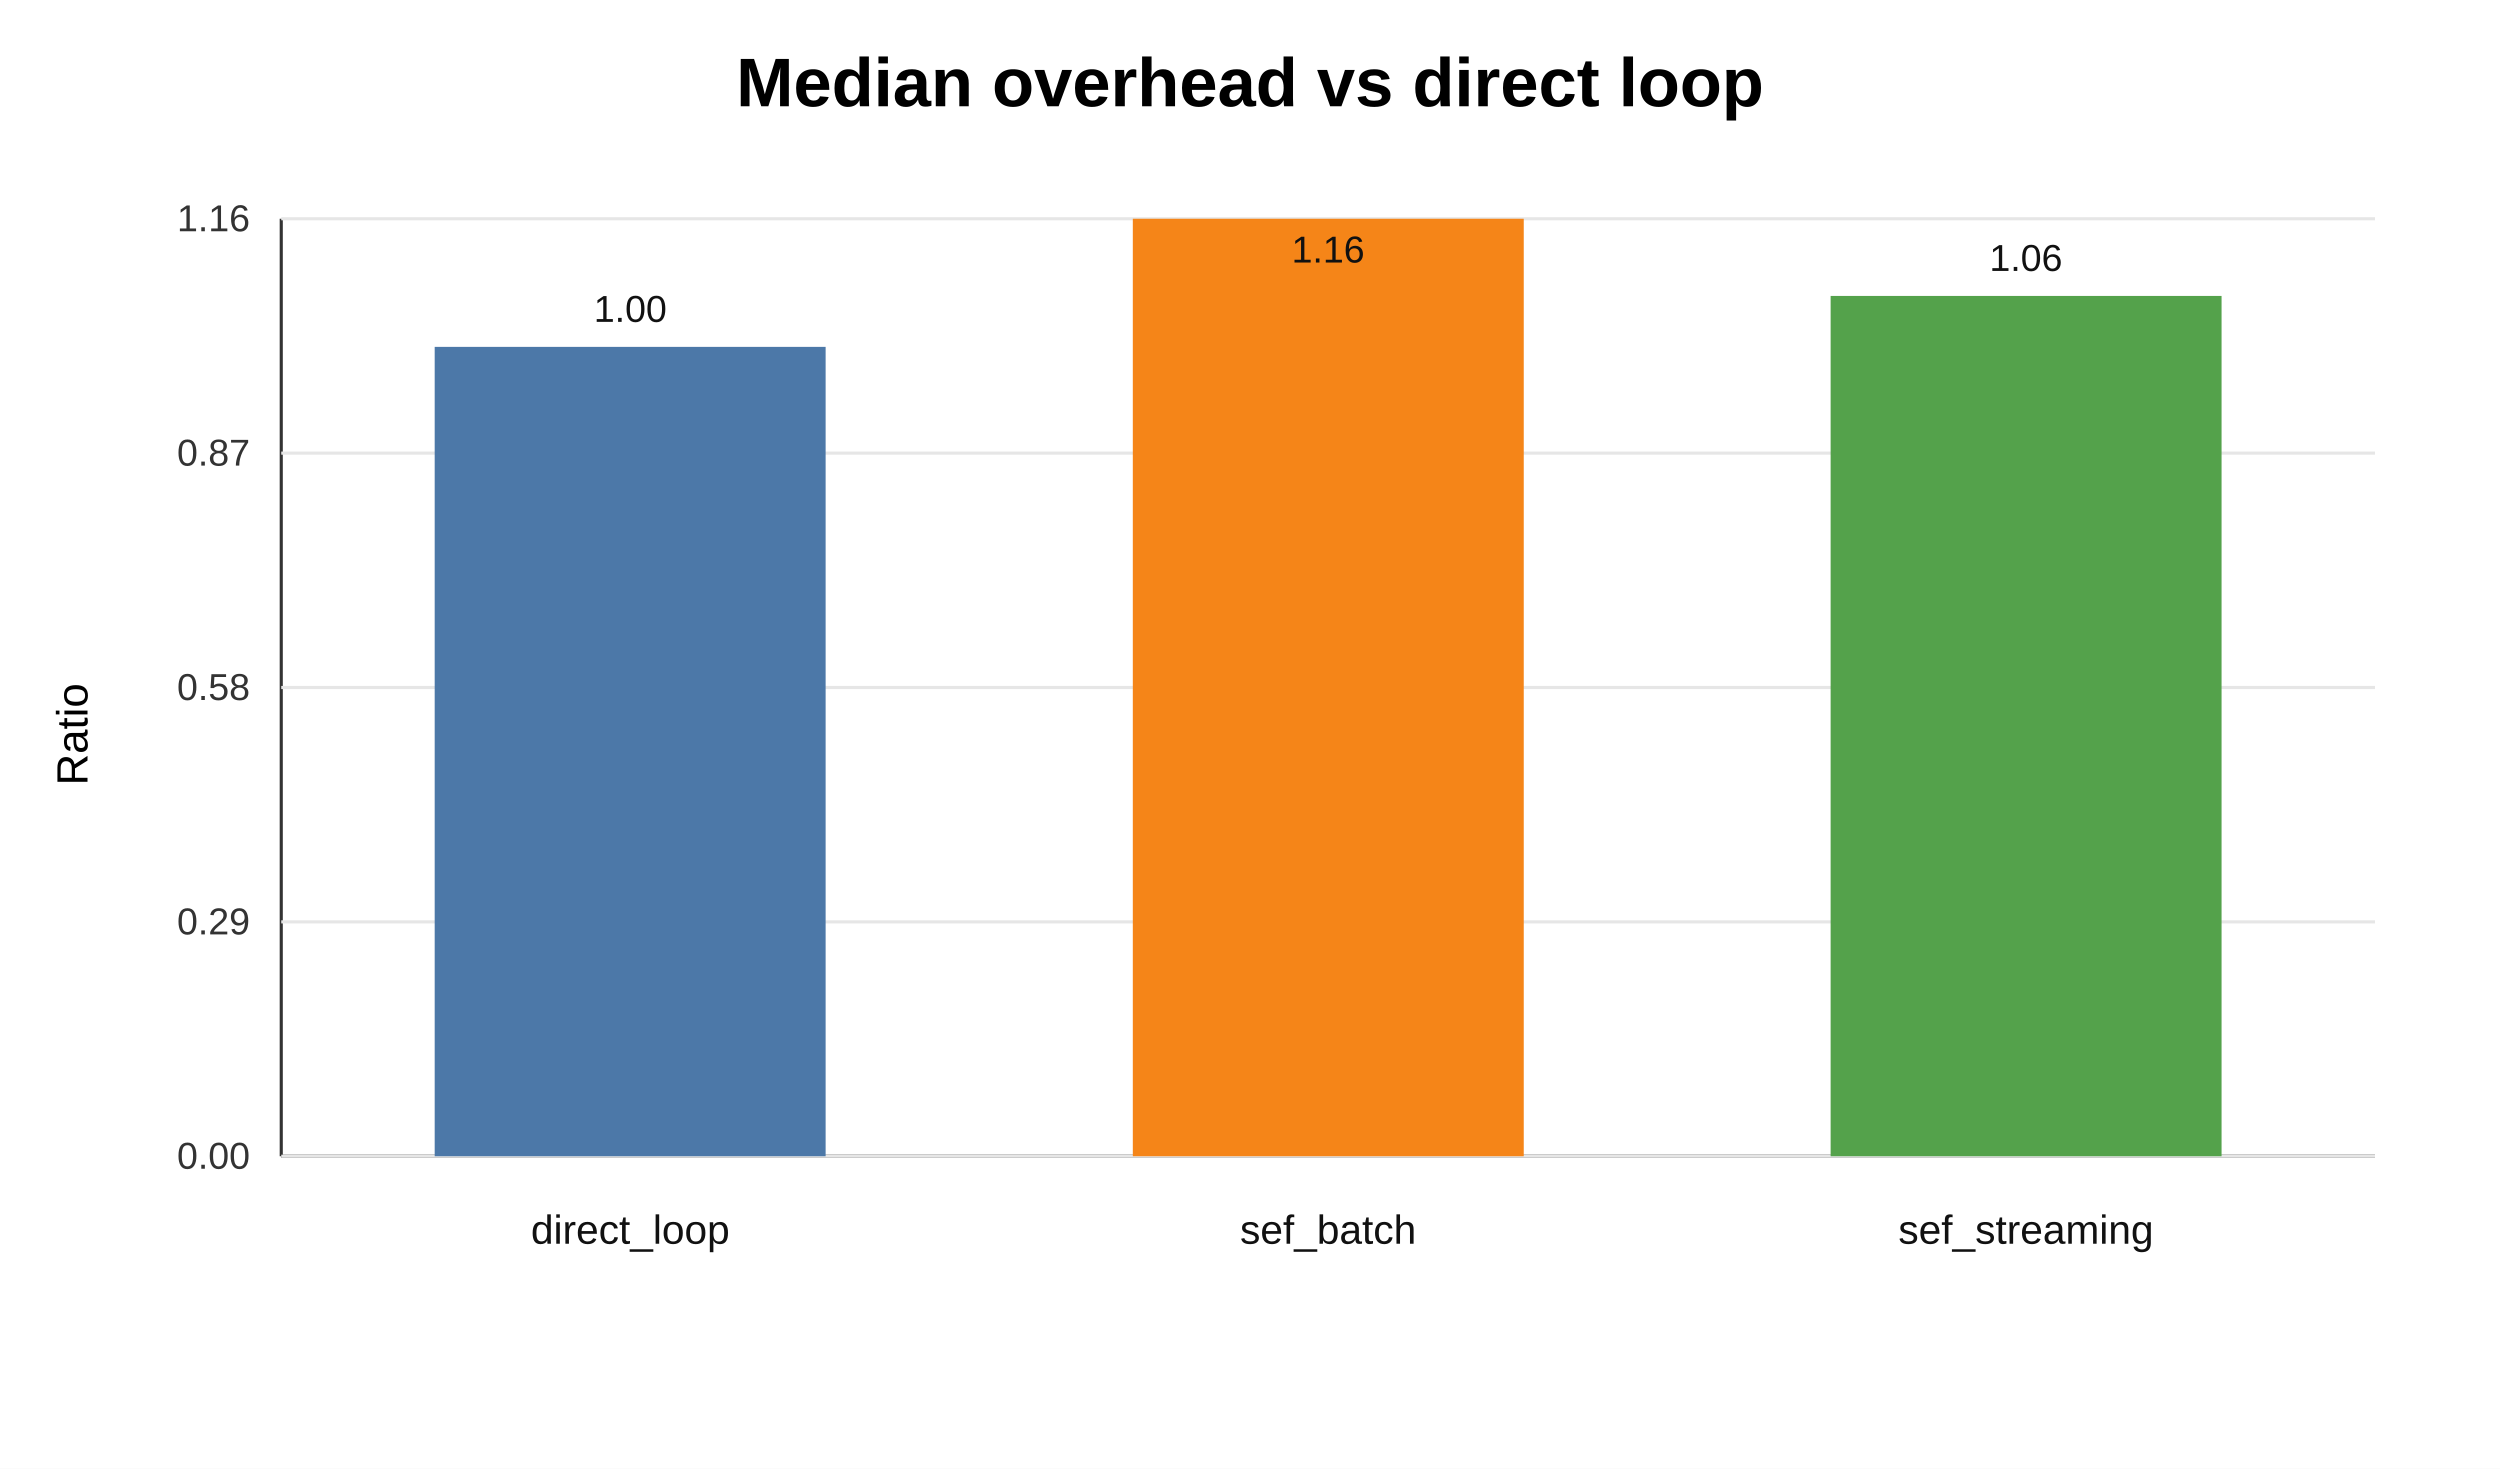
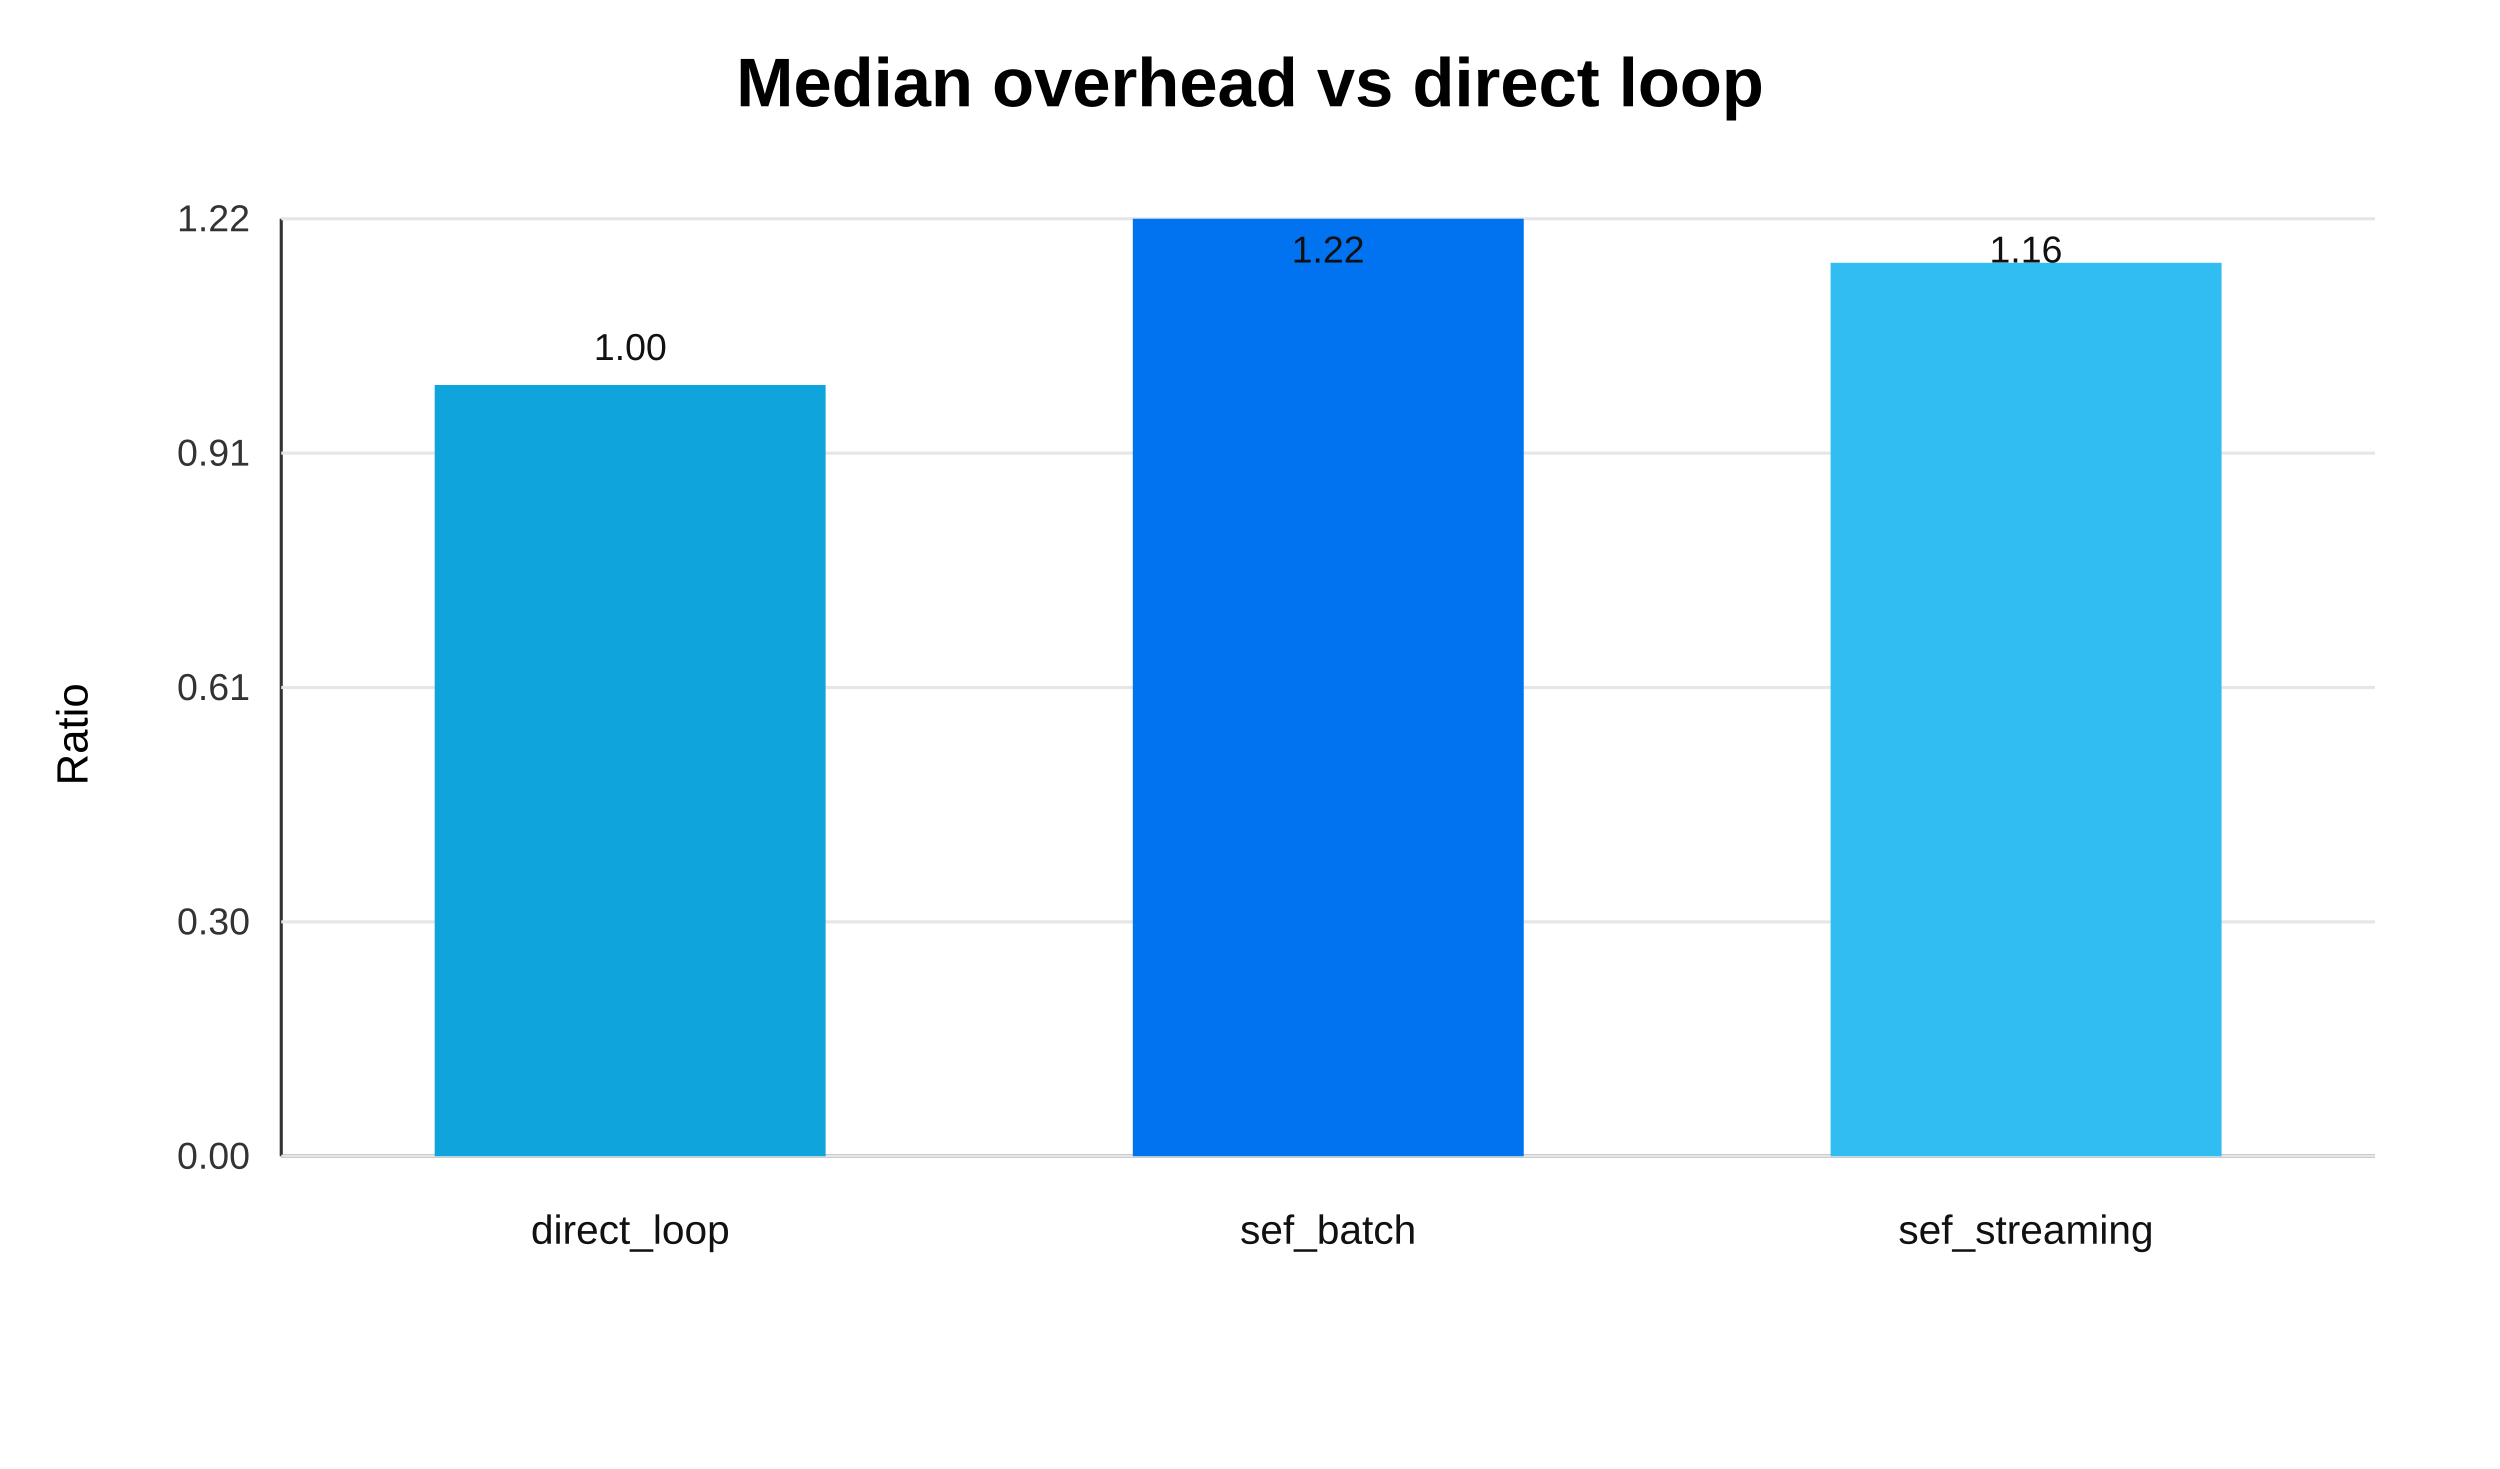
<svg xmlns="http://www.w3.org/2000/svg" width="800" height="470" viewBox="0 0 800 470">
  <rect width="100%" height="100%" fill="#ffffff" />
  <text x="400.0" y="34" text-anchor="middle" font-family="Arial" font-size="22" font-weight="700">Median overhead vs direct loop</text>
  <text x="28" y="235.0" transform="rotate(-90 28 235.0)" text-anchor="middle" font-family="Arial" font-size="14">Ratio</text>
  <line x1="90" y1="370" x2="760" y2="370" stroke="#333" stroke-width="1" />
  <line x1="90" y1="70" x2="90" y2="370" stroke="#333" stroke-width="1" />
  <line x1="90" y1="370.0" x2="760" y2="370.0" stroke="#e6e6e6" stroke-width="1" />
  <text x="80" y="374.0" text-anchor="end" font-family="Arial" font-size="12" fill="#333">0.00</text>
  <line x1="90" y1="295.0" x2="760" y2="295.0" stroke="#e6e6e6" stroke-width="1" />
-   <text x="80" y="299.0" text-anchor="end" font-family="Arial" font-size="12" fill="#333">0.29</text>
+   <text x="80" y="299.0" text-anchor="end" font-family="Arial" font-size="12" fill="#333">0.30</text>
  <line x1="90" y1="220.0" x2="760" y2="220.0" stroke="#e6e6e6" stroke-width="1" />
-   <text x="80" y="224.0" text-anchor="end" font-family="Arial" font-size="12" fill="#333">0.58</text>
+   <text x="80" y="224.0" text-anchor="end" font-family="Arial" font-size="12" fill="#333">0.61</text>
  <line x1="90" y1="145.0" x2="760" y2="145.0" stroke="#e6e6e6" stroke-width="1" />
-   <text x="80" y="149.0" text-anchor="end" font-family="Arial" font-size="12" fill="#333">0.87</text>
+   <text x="80" y="149.0" text-anchor="end" font-family="Arial" font-size="12" fill="#333">0.91</text>
  <line x1="90" y1="70.0" x2="760" y2="70.0" stroke="#e6e6e6" stroke-width="1" />
-   <text x="80" y="74.0" text-anchor="end" font-family="Arial" font-size="12" fill="#333">1.16</text>
-   <rect x="139.1" y="111.0" width="125.1" height="259.0" fill="#4C78A8" />
-   <text x="201.7" y="103.0" text-anchor="middle" font-family="Arial" font-size="12" fill="#111">1.00</text>
+   <text x="80" y="74.0" text-anchor="end" font-family="Arial" font-size="12" fill="#333">1.22</text>
+   <rect x="139.1" y="123.2" width="125.1" height="246.8" fill="#0FA4DB" />
+   <text x="201.7" y="115.2" text-anchor="middle" font-family="Arial" font-size="12" fill="#111">1.00</text>
  <text x="201.7" y="398.0" text-anchor="middle" font-family="Arial" font-size="13" fill="#111">direct_loop</text>
-   <rect x="362.5" y="70.0" width="125.1" height="300.0" fill="#F58518" />
-   <text x="425.0" y="84.0" text-anchor="middle" font-family="Arial" font-size="12" fill="#111">1.16</text>
+   <rect x="362.5" y="70.0" width="125.1" height="300.0" fill="#0173F1" />
+   <text x="425.0" y="84.0" text-anchor="middle" font-family="Arial" font-size="12" fill="#111">1.22</text>
  <text x="425.0" y="398.0" text-anchor="middle" font-family="Arial" font-size="13" fill="#111">sef_batch</text>
-   <rect x="585.8" y="94.7" width="125.1" height="275.3" fill="#54A24B" />
-   <text x="648.3" y="86.7" text-anchor="middle" font-family="Arial" font-size="12" fill="#111">1.06</text>
+   <rect x="585.8" y="84.1" width="125.1" height="285.9" fill="#31BDF1" />
+   <text x="648.3" y="84.0" text-anchor="middle" font-family="Arial" font-size="12" fill="#111">1.16</text>
  <text x="648.3" y="398.0" text-anchor="middle" font-family="Arial" font-size="13" fill="#111">sef_streaming</text>
</svg>
